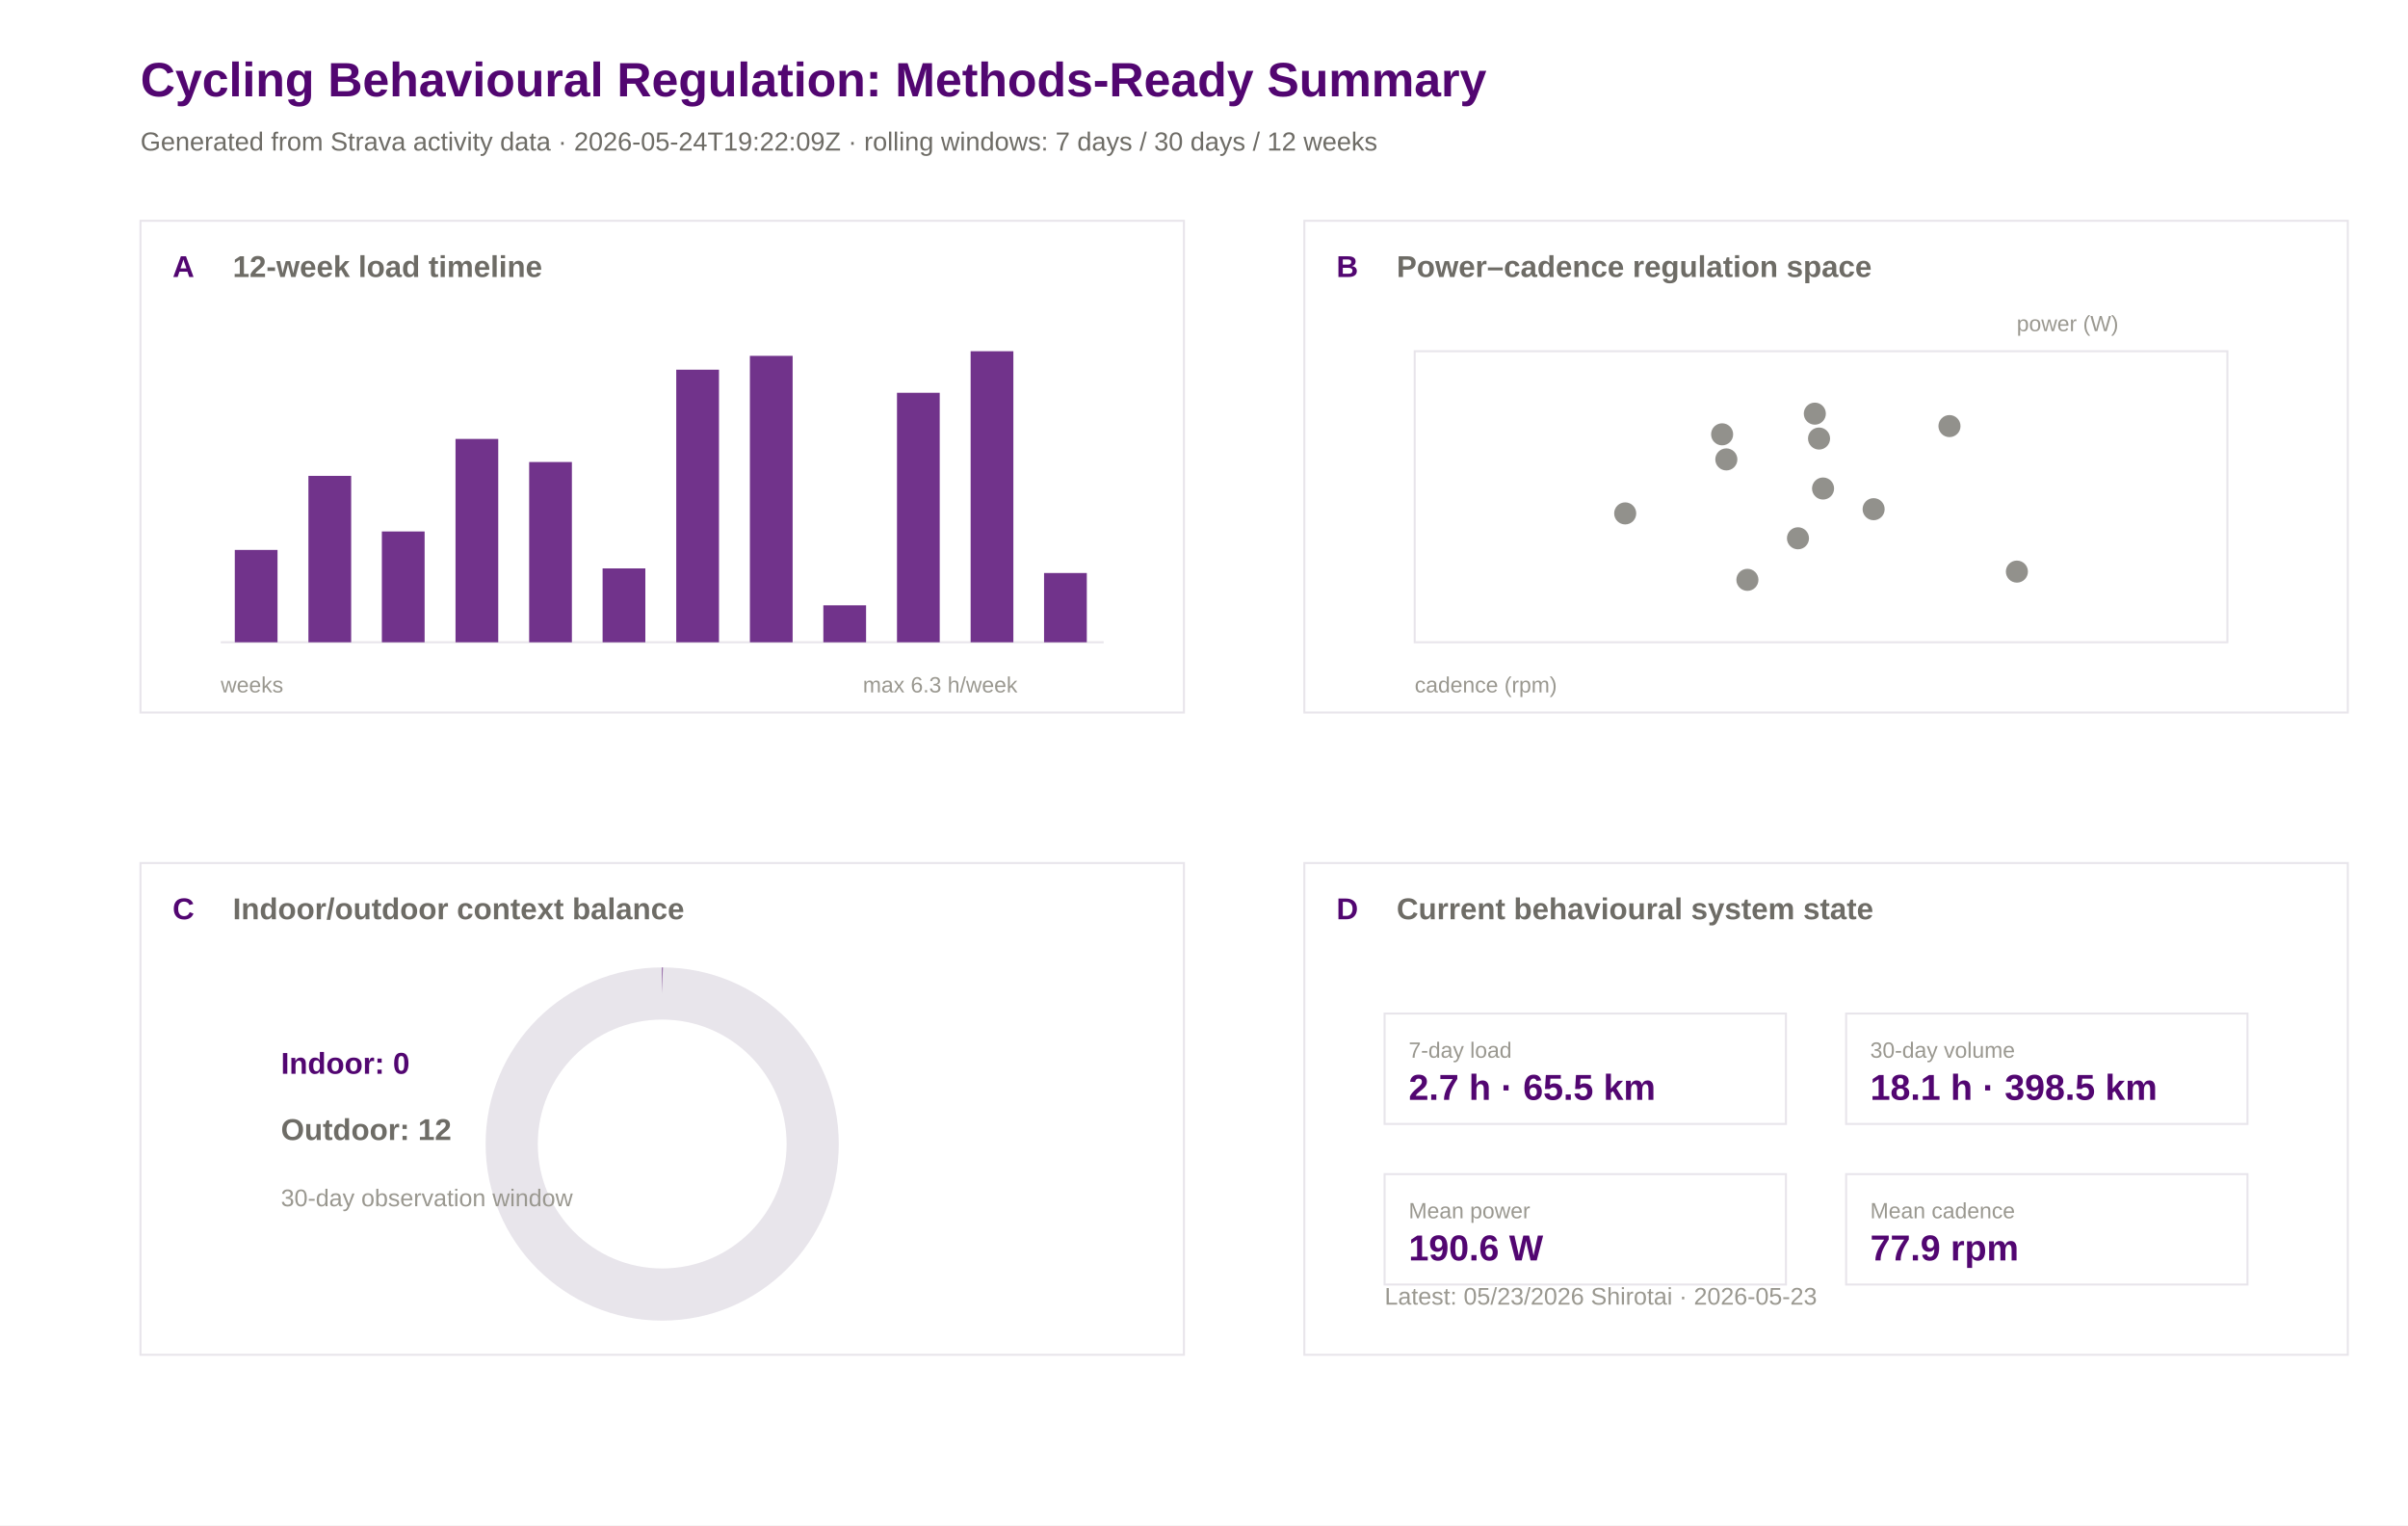
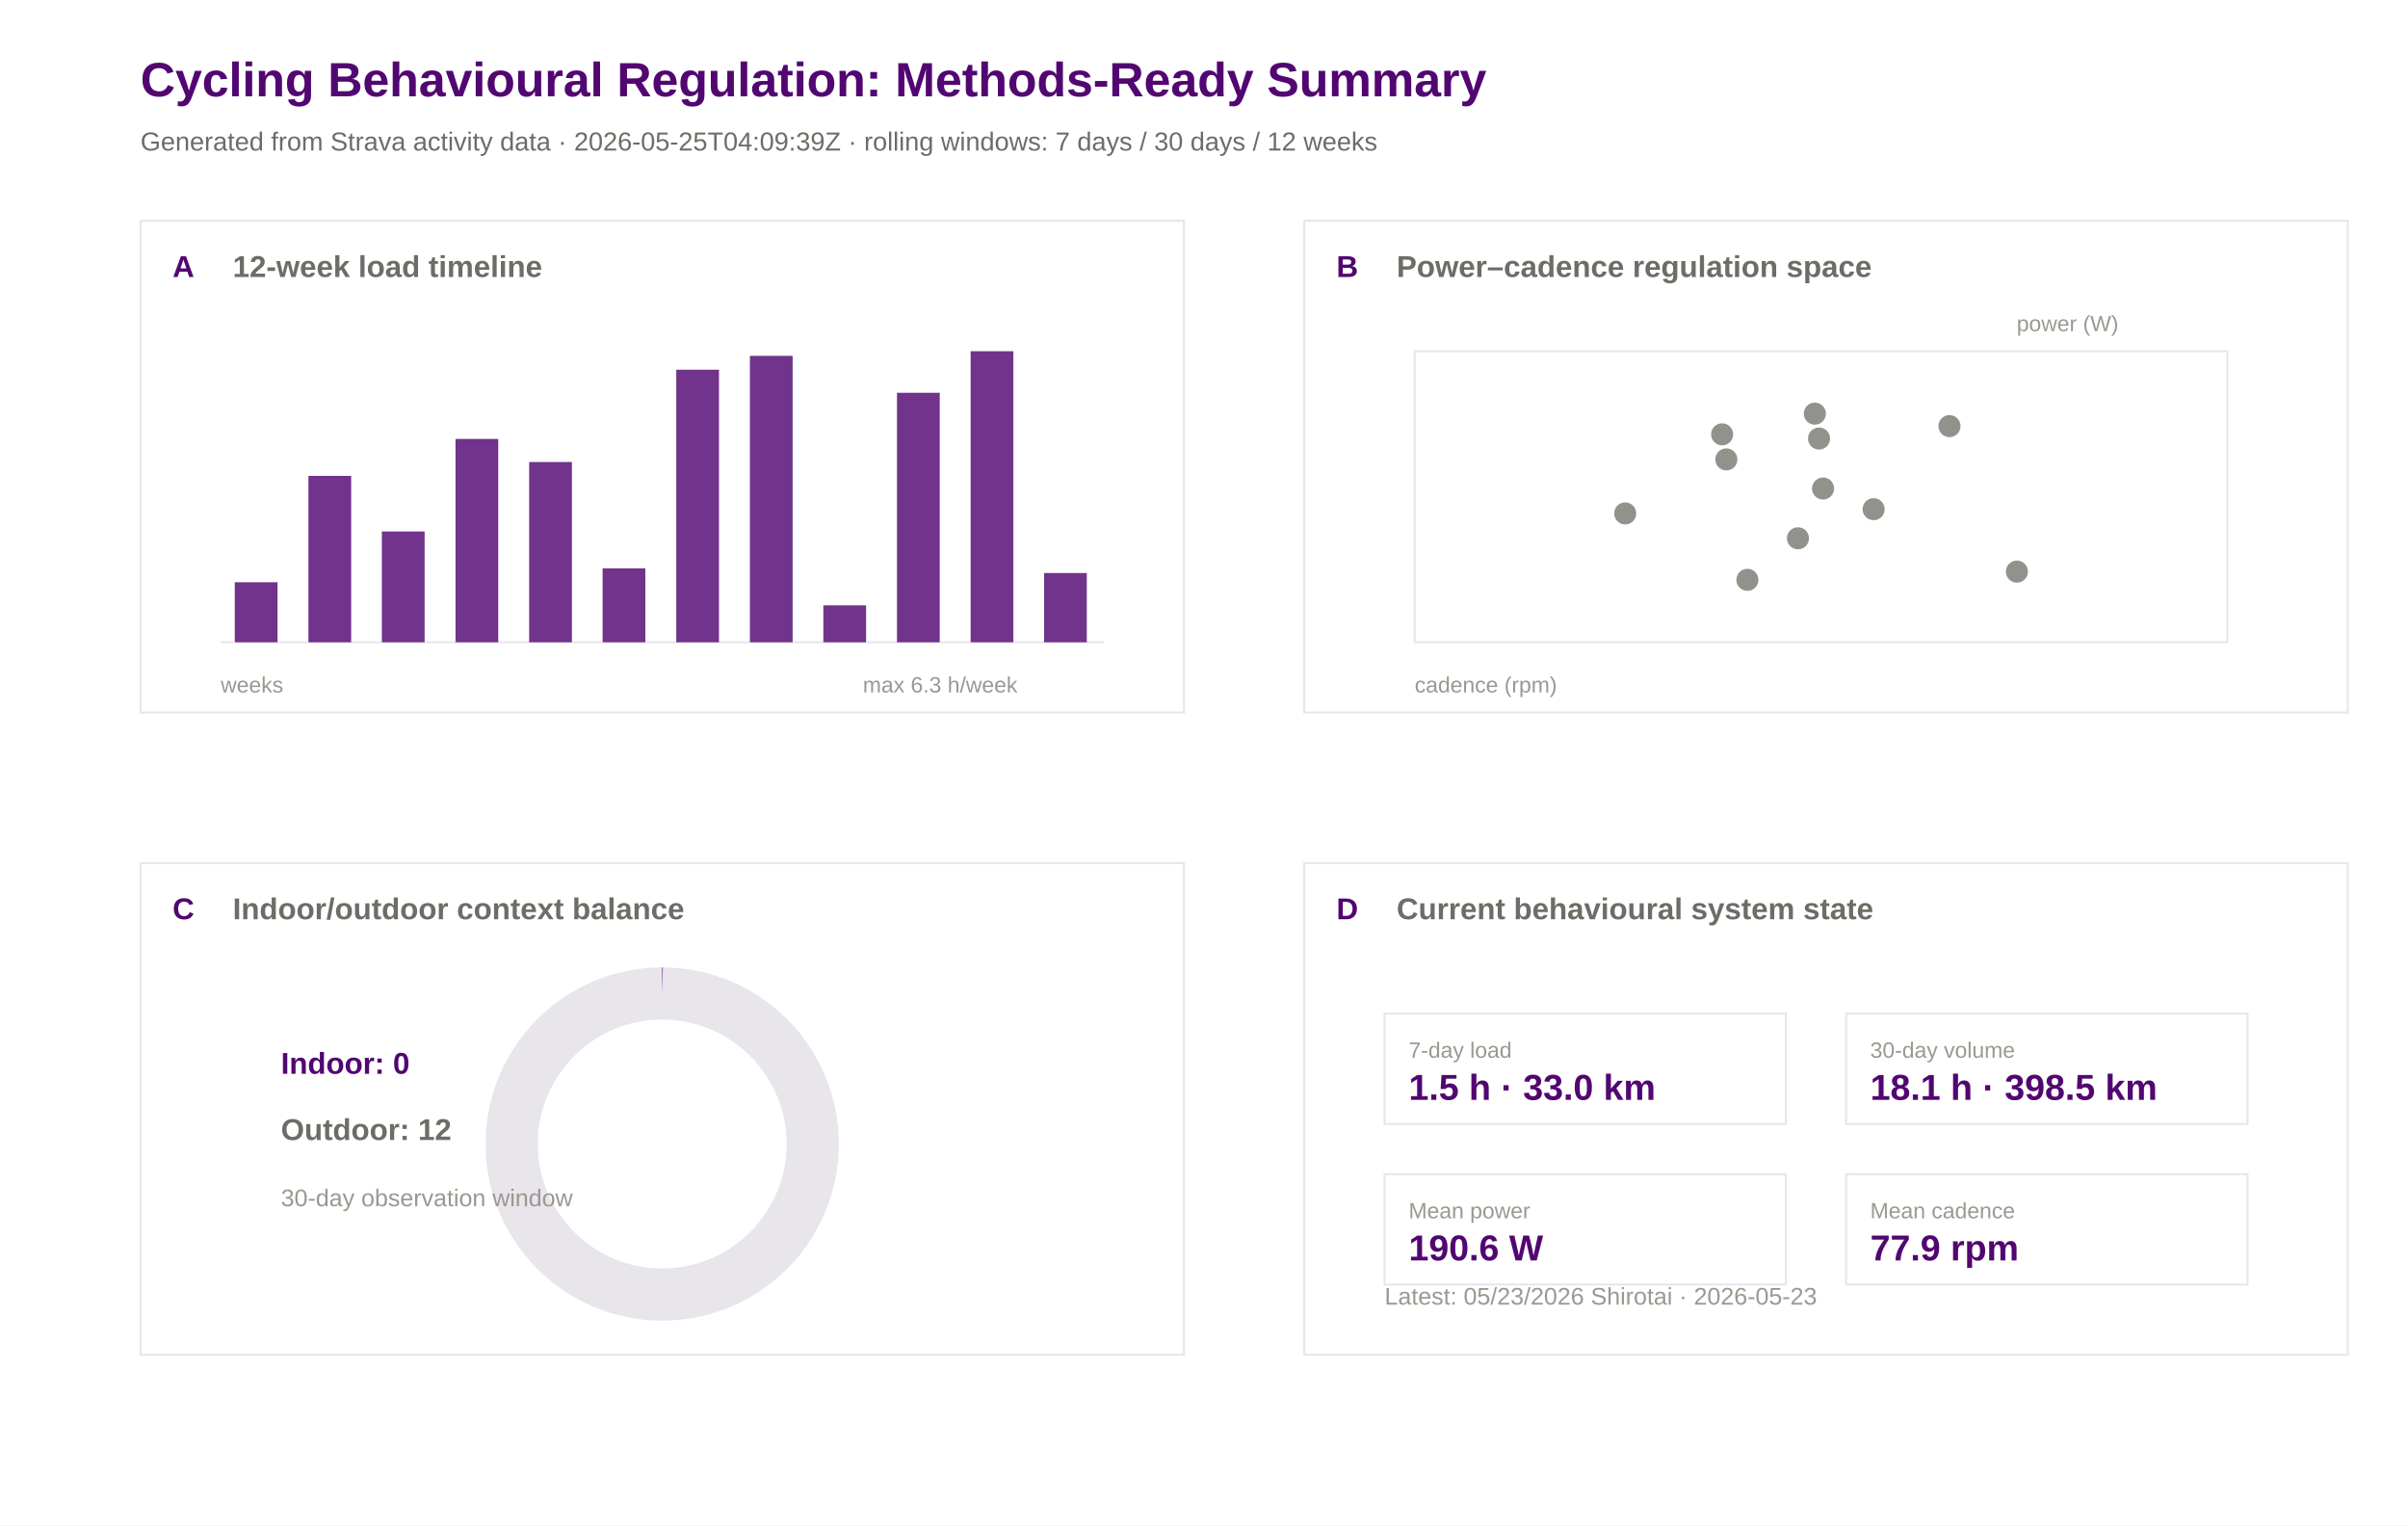
<svg xmlns="http://www.w3.org/2000/svg" width="1200" height="760" viewBox="0 0 1200 760">
  <rect width="100%" height="100%" fill="#ffffff" />
  <text x="70.0" y="48.0" font-family="Arial" font-size="24" font-weight="600" fill="#520671">Cycling Behavioural Regulation: Methods-Ready Summary</text>
-   <text x="70.0" y="75.0" font-family="Arial" font-size="13" font-weight="400" fill="#6e6c66">Generated from Strava activity data · 2026-05-24T19:22:09Z · rolling windows: 7 days / 30 days / 12 weeks</text>
+   <text x="70.0" y="75.0" font-family="Arial" font-size="13" font-weight="400" fill="#6e6c66">Generated from Strava activity data · 2026-05-25T04:09:39Z · rolling windows: 7 days / 30 days / 12 weeks</text>
  <rect x="70" y="110" width="520" height="245" fill="#ffffff" stroke="#e8e5eb" stroke-width="1" />
  <text x="86.0" y="138.0" font-family="Arial" font-size="15" font-weight="600" fill="#520671">A</text>
  <text x="116.0" y="138.0" font-family="Arial" font-size="15" font-weight="600" fill="#6e6c66">12-week load timeline</text>
  <rect x="650" y="110" width="520" height="245" fill="#ffffff" stroke="#e8e5eb" stroke-width="1" />
  <text x="666.0" y="138.0" font-family="Arial" font-size="15" font-weight="600" fill="#520671">B</text>
  <text x="696.0" y="138.0" font-family="Arial" font-size="15" font-weight="600" fill="#6e6c66">Power–cadence regulation space</text>
  <rect x="70" y="430" width="520" height="245" fill="#ffffff" stroke="#e8e5eb" stroke-width="1" />
  <text x="86.0" y="458.0" font-family="Arial" font-size="15" font-weight="600" fill="#520671">C</text>
  <text x="116.0" y="458.0" font-family="Arial" font-size="15" font-weight="600" fill="#6e6c66">Indoor/outdoor context balance</text>
  <rect x="650" y="430" width="520" height="245" fill="#ffffff" stroke="#e8e5eb" stroke-width="1" />
  <text x="666.0" y="458.0" font-family="Arial" font-size="15" font-weight="600" fill="#520671">D</text>
  <text x="696.0" y="458.0" font-family="Arial" font-size="15" font-weight="600" fill="#6e6c66">Current behavioural system state</text>
  <line x1="110" y1="320" x2="550" y2="320" stroke="#e8e5eb" />
-   <rect x="117.0" y="274.0" width="21.3" height="46.0" fill="#520671" opacity="0.82" />
+   <rect x="117.0" y="290.1" width="21.3" height="29.9" fill="#520671" opacity="0.82" />
  <rect x="153.7" y="237.1" width="21.3" height="82.9" fill="#520671" opacity="0.82" />
  <rect x="190.3" y="264.8" width="21.3" height="55.2" fill="#520671" opacity="0.82" />
  <rect x="227.0" y="218.7" width="21.3" height="101.3" fill="#520671" opacity="0.82" />
  <rect x="263.7" y="230.2" width="21.3" height="89.8" fill="#520671" opacity="0.82" />
  <rect x="300.3" y="283.2" width="21.3" height="36.8" fill="#520671" opacity="0.82" />
  <rect x="337.0" y="184.2" width="21.3" height="135.8" fill="#520671" opacity="0.82" />
  <rect x="373.7" y="177.3" width="21.3" height="142.7" fill="#520671" opacity="0.82" />
  <rect x="410.3" y="301.6" width="21.3" height="18.4" fill="#520671" opacity="0.82" />
  <rect x="447.0" y="195.7" width="21.3" height="124.3" fill="#520671" opacity="0.82" />
  <rect x="483.7" y="175.0" width="21.3" height="145.0" fill="#520671" opacity="0.82" />
  <rect x="520.3" y="285.5" width="21.3" height="34.5" fill="#520671" opacity="0.82" />
  <text x="110.0" y="345.0" font-family="Arial" font-size="11" font-weight="400" fill="#9a9890">weeks</text>
  <text x="430.0" y="345.0" font-family="Arial" font-size="11" font-weight="400" fill="#9a9890">max 6.3 h/week</text>
  <rect x="705" y="175" width="405" height="145" fill="#ffffff" stroke="#e8e5eb" />
  <circle cx="860.3" cy="228.9" r="5.5" fill="#6e6c66" opacity="0.75" />
  <circle cx="904.4" cy="206.1" r="5.5" fill="#6e6c66" opacity="0.75" />
  <circle cx="858.2" cy="216.4" r="5.5" fill="#6e6c66" opacity="0.75" />
  <circle cx="933.7" cy="253.7" r="5.5" fill="#6e6c66" opacity="0.75" />
  <circle cx="809.9" cy="255.8" r="5.5" fill="#6e6c66" opacity="0.75" />
  <circle cx="870.8" cy="288.9" r="5.5" fill="#6e6c66" opacity="0.75" />
  <circle cx="908.5" cy="243.4" r="5.5" fill="#6e6c66" opacity="0.75" />
  <circle cx="896.0" cy="268.2" r="5.5" fill="#6e6c66" opacity="0.75" />
  <circle cx="1005.1" cy="284.8" r="5.5" fill="#6e6c66" opacity="0.75" />
  <circle cx="971.5" cy="212.3" r="5.5" fill="#6e6c66" opacity="0.75" />
  <circle cx="906.5" cy="218.5" r="5.5" fill="#6e6c66" opacity="0.75" />
  <text x="705.0" y="345.0" font-family="Arial" font-size="11" font-weight="400" fill="#9a9890">cadence (rpm)</text>
  <text x="1005.0" y="165.0" font-family="Arial" font-size="11" font-weight="400" fill="#9a9890">power (W)</text>
  <circle cx="330" cy="570" r="75" fill="none" stroke="#e8e5eb" stroke-width="26" />
  <circle cx="330" cy="570" r="75" fill="none" stroke="#520671" stroke-width="26" stroke-dasharray="0.0 471.2" transform="rotate(-90 330 570)" />
  <text x="140.0" y="535.0" font-family="Arial" font-size="15" font-weight="600" fill="#520671">Indoor: 0</text>
  <text x="140.0" y="568.0" font-family="Arial" font-size="15" font-weight="600" fill="#6e6c66">Outdoor: 12</text>
  <text x="140.0" y="601.0" font-family="Arial" font-size="12" font-weight="400" fill="#9a9890">30-day observation window</text>
  <rect x="690" y="505" width="200" height="55" fill="#ffffff" stroke="#e8e5eb" />
  <text x="702.0" y="527.0" font-family="Arial" font-size="11" font-weight="500" fill="#9a9890">7-day load</text>
-   <text x="702.0" y="548.0" font-family="Arial" font-size="18" font-weight="600" fill="#520671">2.7 h · 65.5 km</text>
+   <text x="702.0" y="548.0" font-family="Arial" font-size="18" font-weight="600" fill="#520671">1.5 h · 33.0 km</text>
  <rect x="920" y="505" width="200" height="55" fill="#ffffff" stroke="#e8e5eb" />
  <text x="932.0" y="527.0" font-family="Arial" font-size="11" font-weight="500" fill="#9a9890">30-day volume</text>
  <text x="932.0" y="548.0" font-family="Arial" font-size="18" font-weight="600" fill="#520671">18.1 h · 398.5 km</text>
  <rect x="690" y="585" width="200" height="55" fill="#ffffff" stroke="#e8e5eb" />
  <text x="702.0" y="607.0" font-family="Arial" font-size="11" font-weight="500" fill="#9a9890">Mean power</text>
  <text x="702.0" y="628.0" font-family="Arial" font-size="18" font-weight="600" fill="#520671">190.6 W</text>
  <rect x="920" y="585" width="200" height="55" fill="#ffffff" stroke="#e8e5eb" />
  <text x="932.0" y="607.0" font-family="Arial" font-size="11" font-weight="500" fill="#9a9890">Mean cadence</text>
  <text x="932.0" y="628.0" font-family="Arial" font-size="18" font-weight="600" fill="#520671">77.9 rpm</text>
  <text x="690.0" y="650.0" font-family="Arial" font-size="12" font-weight="400" fill="#9a9890">Latest: 05/23/2026 Shirotai · 2026-05-23</text>
</svg>
